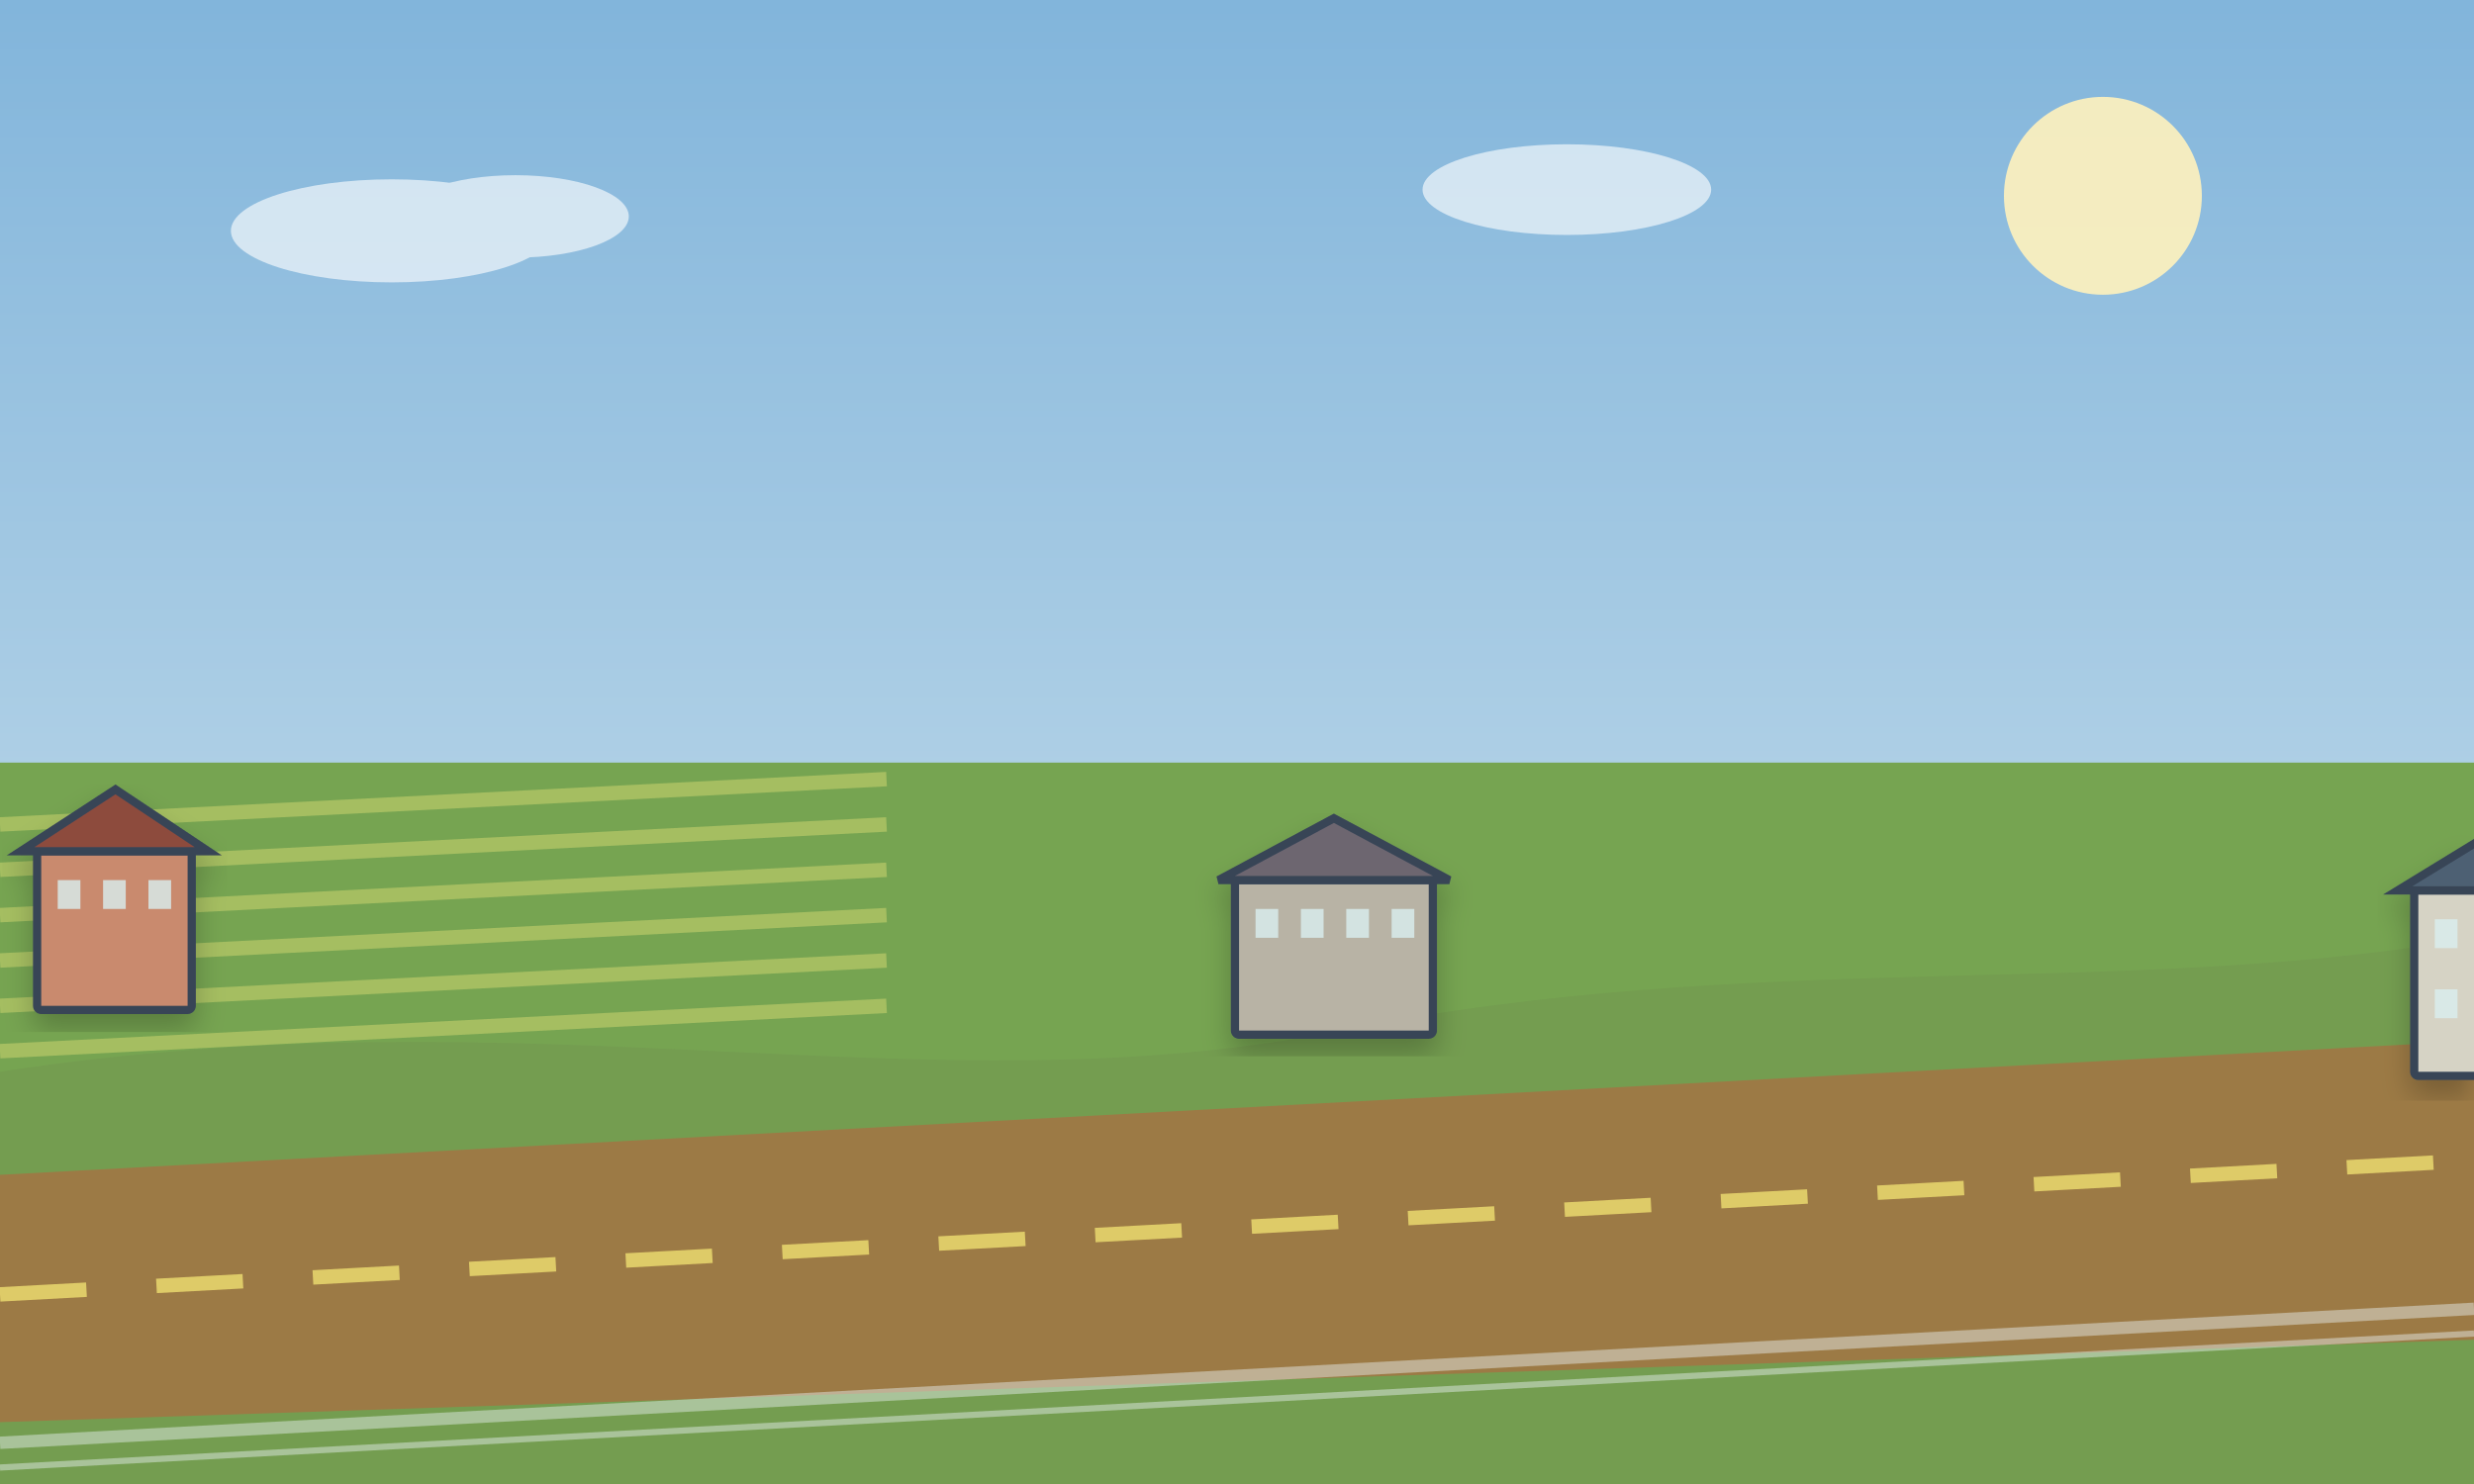
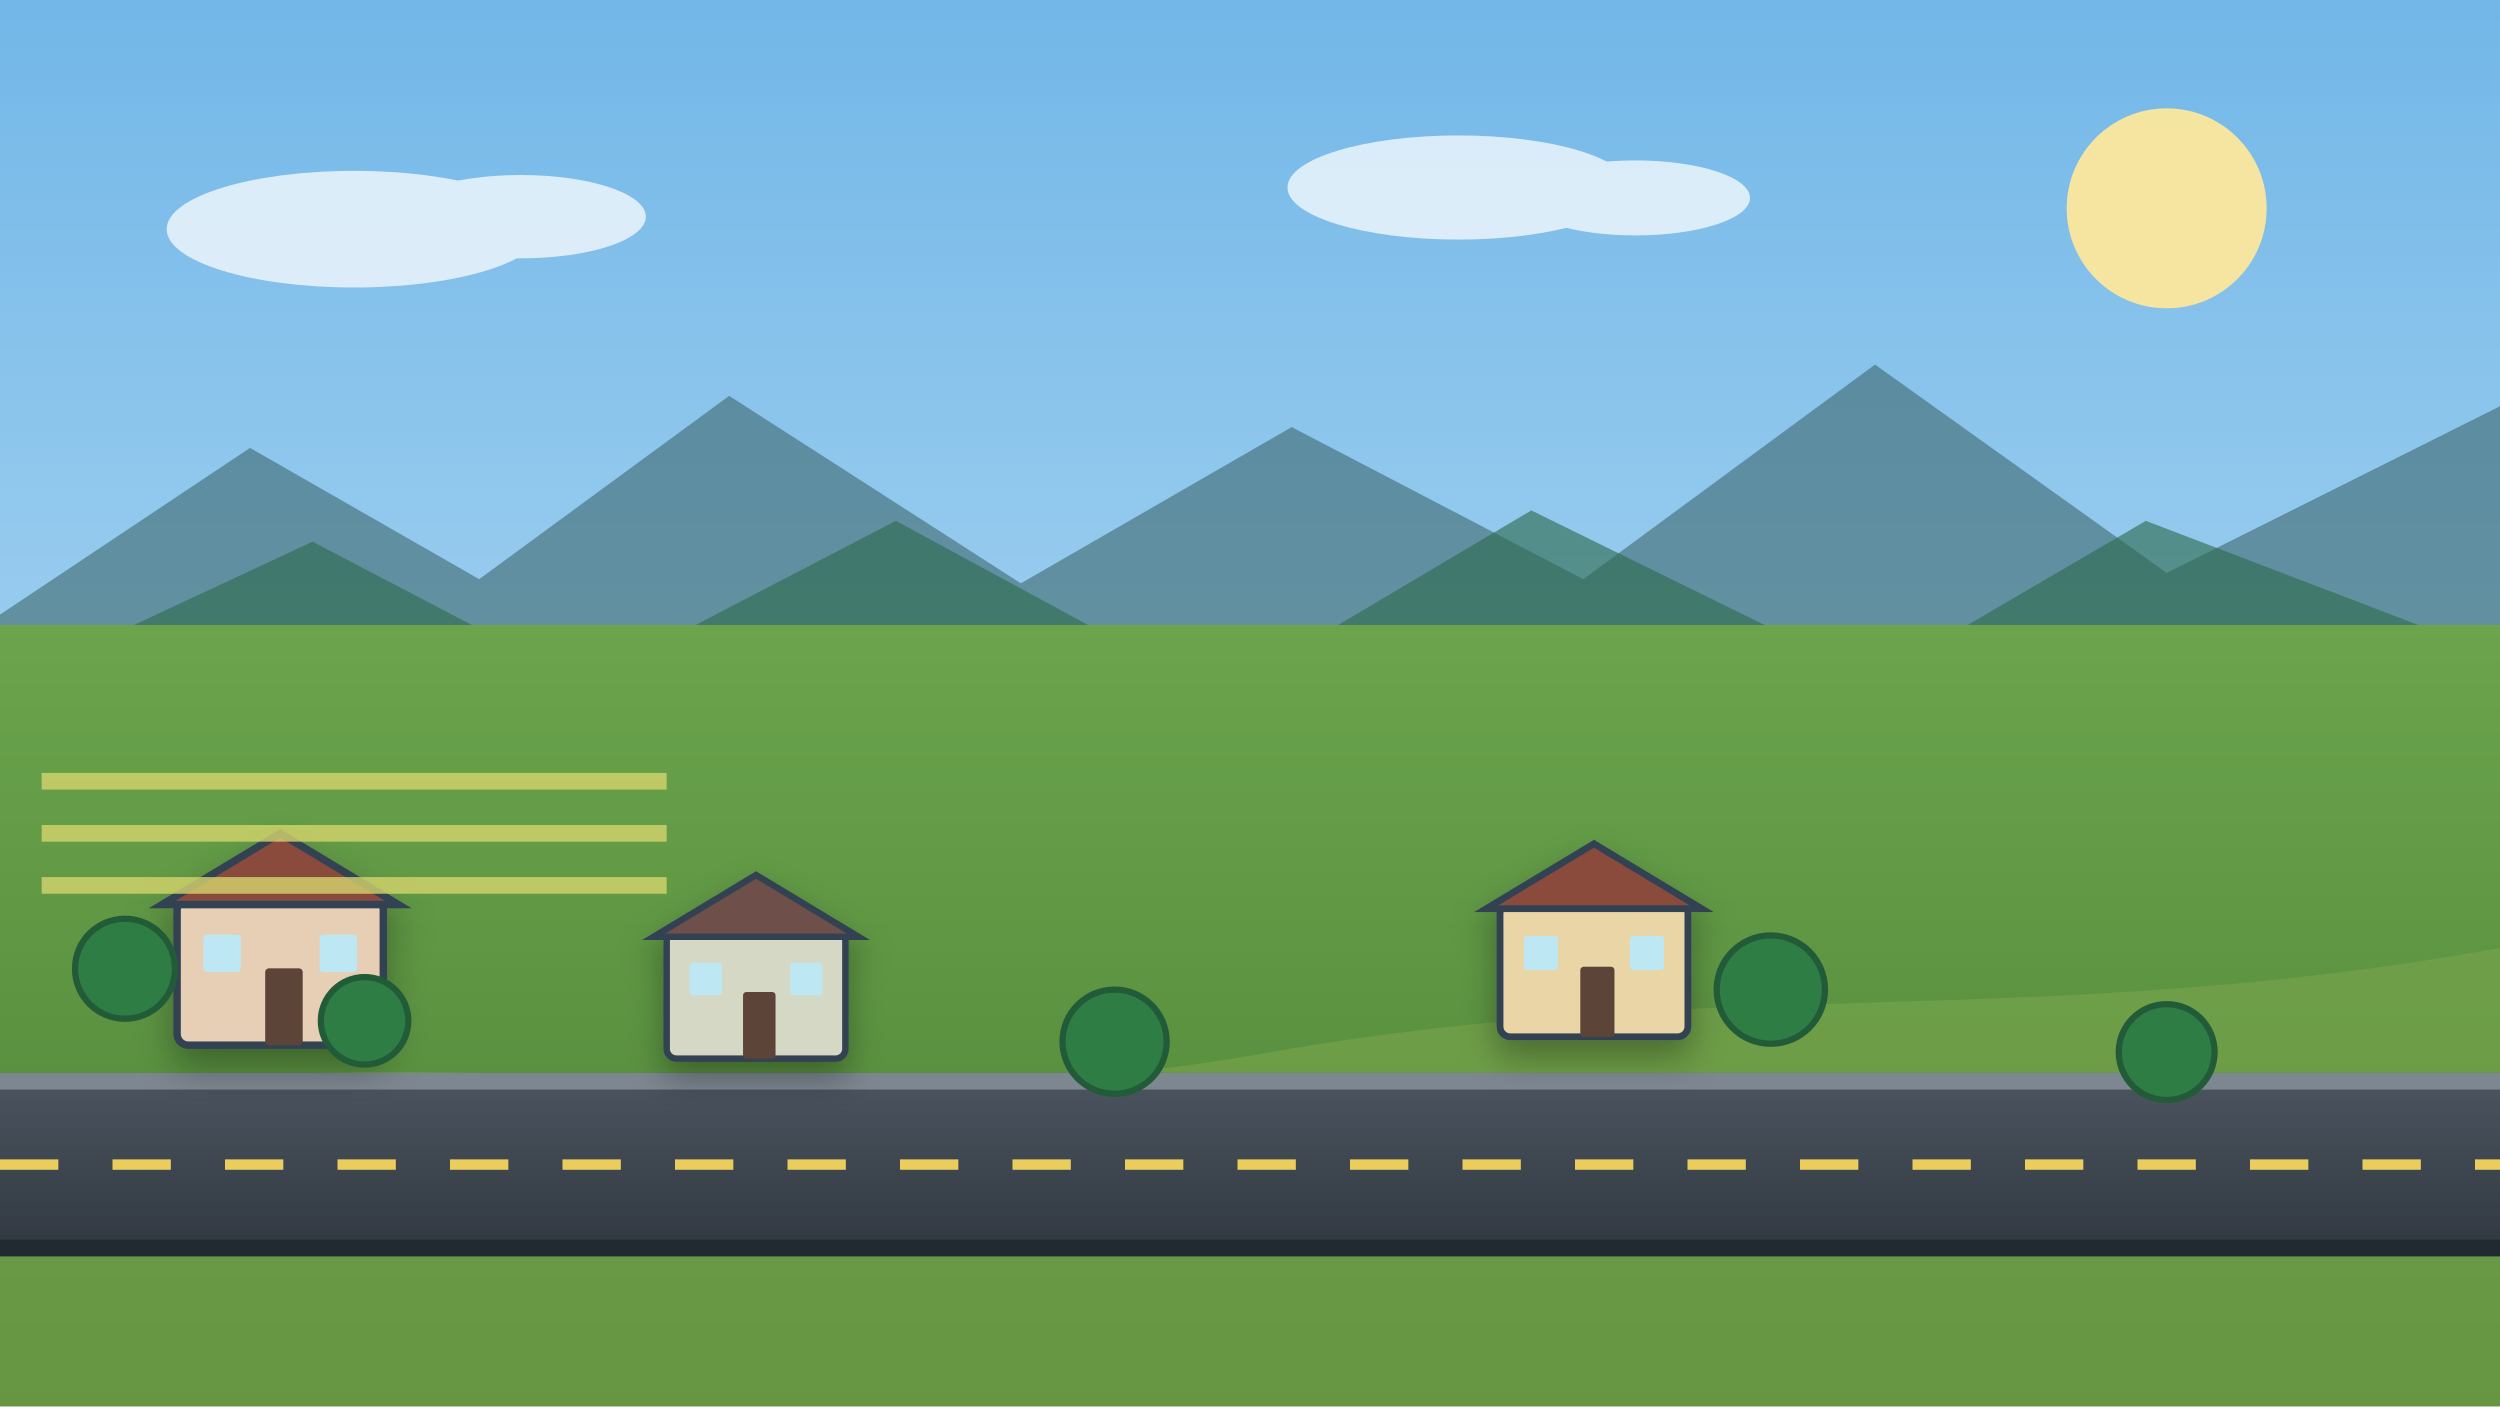
- <svg xmlns="http://www.w3.org/2000/svg" viewBox="0 0 1200 720" role="img" aria-label="Stadtentwicklung Stufe 1">
+ <svg xmlns="http://www.w3.org/2000/svg" viewBox="0 0 1200 675" role="img" aria-label="Letztes Kuhdorf">
  <defs>
    <linearGradient id="sky" x1="0" y1="0" x2="0" y2="1">
-       <stop offset="0" stop-color="#82b5db" />
-       <stop offset="1" stop-color="#d6e7ef" />
+       <stop stop-color="#72b7e8" />
+       <stop offset="1" stop-color="#c9e6f6" />
+     </linearGradient>
+     <linearGradient id="ground" x1="0" y1="0" x2="0" y2="1">
+       <stop stop-color="#6ba44c" />
+       <stop offset="1" stop-color="#4d8337" />
+     </linearGradient>
+     <linearGradient id="road" x1="0" y1="0" x2="0" y2="1">
+       <stop stop-color="#4c5560" />
+       <stop offset="1" stop-color="#303740" />
    </linearGradient>
    <linearGradient id="glass" x1="0" y1="0" x2="1" y2="1">
-       <stop stop-color="#9fd5dc" />
-       <stop offset=".55" stop-color="#4f7f96" />
-       <stop offset="1" stop-color="#d4eef2" />
+       <stop stop-color="#7bd4ef" />
+       <stop offset=".45" stop-color="#2f6886" />
+       <stop offset="1" stop-color="#d4f3ff" />
    </linearGradient>
-     <filter id="shadow">
-       <feDropShadow dx="0" dy="8" stdDeviation="7" flood-opacity=".23" />
+     <linearGradient id="brick" x1="0" y1="0" x2="0" y2="1">
+       <stop stop-color="#d18b63" />
+       <stop offset="1" stop-color="#a75e43" />
+     </linearGradient>
+     <linearGradient id="stone" x1="0" y1="0" x2="0" y2="1">
+       <stop stop-color="#e6e4db" />
+       <stop offset="1" stop-color="#aaa99f" />
+     </linearGradient>
+     <linearGradient id="park" x1="0" y1="0" x2="0" y2="1">
+       <stop stop-color="#8fd25d" />
+       <stop offset="1" stop-color="#4d9638" />
+     </linearGradient>
+     <filter id="shadow" x="-30%" y="-30%" width="160%" height="180%">
+       <feDropShadow dx="0" dy="10" stdDeviation="10" flood-color="#02070b" flood-opacity=".32" />
+     </filter>
+     <filter id="glow">
+       <feGaussianBlur stdDeviation="6" result="b" />
+       <feMerge>
+         <feMergeNode in="b" />
+         <feMergeNode in="SourceGraphic" />
+       </feMerge>
    </filter>
  </defs>
-   <rect width="1200" height="720" fill="url(#sky)" />
-   <circle cx="1020" cy="95" r="48" fill="#fff2bd" opacity=".9" />
-   <g fill="#fff" opacity=".62">
-     <ellipse cx="190" cy="112" rx="78" ry="25" />
-     <ellipse cx="250" cy="105" rx="55" ry="20" />
-     <ellipse cx="760" cy="92" rx="70" ry="22" />
+   <rect width="1200" height="675" fill="url(#sky)" />
+   <circle cx="1040" cy="100" r="48" fill="#ffe89a" opacity=".92" />
+   <g fill="#ffffff" opacity=".72">
+     <ellipse cx="170" cy="110" rx="90" ry="28" />
+     <ellipse cx="250" cy="104" rx="60" ry="20" />
+     <ellipse cx="700" cy="90" rx="82" ry="25" />
+     <ellipse cx="785" cy="95" rx="55" ry="18" />
  </g>
-   <rect y="370" width="1200" height="350" fill="#76a451" />
-   <path d="M0 520 C260 480 450 540 650 500 C850 460 1030 485 1200 455 L1200 720 0 720Z" fill="#70904f" opacity=".38" />
-   <path d="M0 570 L1200 505 L1200 650 L0 690Z" fill="#9c7a45" />
-   <path d="M0 628 L1200 563" stroke="#e6d46b" stroke-width="7" stroke-dasharray="42 34" opacity=".9" />
-   <g opacity=".7">
-     <path d="M0 400 L430 378" stroke="#b9c968" stroke-width="7" />
-     <path d="M0 422 L430 400" stroke="#b9c968" stroke-width="7" />
-     <path d="M0 444 L430 422" stroke="#b9c968" stroke-width="7" />
-     <path d="M0 466 L430 444" stroke="#b9c968" stroke-width="7" />
-     <path d="M0 488 L430 466" stroke="#b9c968" stroke-width="7" />
-     <path d="M0 510 L430 488" stroke="#b9c968" stroke-width="7" />
+   <path d="M0 295 L120 215 L230 278 L350 190 L490 280 L620 205 L760 278 L900 175 L1040 275 L1200 195 L1200 410 L0 410Z" fill="#355f62" opacity=".55" />
+   <path d="M0 330 L150 260 L280 328 L430 250 L585 334 L735 245 L900 326 L1030 250 L1200 315 L1200 430 L0 430Z" fill="#2d6a4d" opacity=".62" />
+   <rect y="300" width="1200" height="375" fill="url(#ground)" />
+   <path d="M0 530 C220 490 390 545 610 505 C820 468 980 495 1200 455 L1200 675 0 675Z" fill="#7ba54c" opacity=".55" />
+   <g>
+     <rect x="0" y="515" width="1200" height="88" fill="url(#road)" />
+     <rect x="0" y="515" width="1200" height="8" fill="#7d8790" />
+     <rect x="0" y="595" width="1200" height="8" fill="#222a31" />
+     <path d="M0 559 H1200" stroke="#f3d45d" stroke-width="5" stroke-dasharray="28 26" opacity=".95" />
  </g>
-   <g filter="url(#shadow)">
-     <rect x="18" y="413" width="75" height="77" rx="2" fill="#c98a6e" stroke="#384557" stroke-width="4" />
-     <path d="M10 413 L56 383 L101 413Z" fill="#8d4b3e" stroke="#384557" stroke-width="4" />
-     <rect x="28" y="427" width="11" height="14" fill="#d9eff0" opacity=".8" />
-     <rect x="50" y="427" width="11" height="14" fill="#d9eff0" opacity=".8" />
-     <rect x="72" y="427" width="11" height="14" fill="#d9eff0" opacity=".8" />
+   <g transform="translate(85,400) scale(.9)" filter="url(#shadow)">
+     <rect x="0" y="35" width="110" height="78" rx="6" fill="#e6cfb5" stroke="#334353" stroke-width="4" />
+     <path d="M-8 38 L55 0 L118 38 Z" fill="#8a4c3d" stroke="#334353" stroke-width="4" />
+     <rect x="14" y="54" width="20" height="20" rx="2" fill="#bde7f2" />
+     <rect x="76" y="54" width="20" height="20" rx="2" fill="#bde7f2" />
+     <rect x="47" y="72" width="20" height="41" rx="2" fill="#5c4538" />
  </g>
-   <g filter="url(#shadow)">
-     <rect x="599" y="427" width="96" height="75" rx="2" fill="#b8b3a5" stroke="#384557" stroke-width="4" />
-     <path d="M591 427 L647 397 L703 427Z" fill="#6d6670" stroke="#384557" stroke-width="4" />
-     <rect x="609" y="441" width="11" height="14" fill="#d9eff0" opacity=".8" />
-     <rect x="631" y="441" width="11" height="14" fill="#d9eff0" opacity=".8" />
-     <rect x="653" y="441" width="11" height="14" fill="#d9eff0" opacity=".8" />
-     <rect x="675" y="441" width="11" height="14" fill="#d9eff0" opacity=".8" />
+   <g transform="translate(320,420) scale(.78)" filter="url(#shadow)">
+     <rect x="0" y="35" width="110" height="78" rx="6" fill="#d5d8c5" stroke="#334353" stroke-width="4" />
+     <path d="M-8 38 L55 0 L118 38 Z" fill="#6e4f4a" stroke="#334353" stroke-width="4" />
+     <rect x="14" y="54" width="20" height="20" rx="2" fill="#bde7f2" />
+     <rect x="76" y="54" width="20" height="20" rx="2" fill="#bde7f2" />
+     <rect x="47" y="72" width="20" height="41" rx="2" fill="#5c4538" />
  </g>
-   <g filter="url(#shadow)">
-     <rect x="1171" y="432" width="82" height="90" rx="2" fill="#d6d3c5" stroke="#384557" stroke-width="4" />
-     <path d="M1163 432 L1212 402 L1261 432Z" fill="#4e6173" stroke="#384557" stroke-width="4" />
-     <rect x="1181" y="446" width="11" height="14" fill="#d9eff0" opacity=".8" />
-     <rect x="1203" y="446" width="11" height="14" fill="#d9eff0" opacity=".8" />
-     <rect x="1225" y="446" width="11" height="14" fill="#d9eff0" opacity=".8" />
-     <rect x="1181" y="480" width="11" height="14" fill="#d9eff0" opacity=".8" />
-     <rect x="1203" y="480" width="11" height="14" fill="#d9eff0" opacity=".8" />
-     <rect x="1225" y="480" width="11" height="14" fill="#d9eff0" opacity=".8" />
+   <g transform="translate(720,405) scale(.82)" filter="url(#shadow)">
+     <rect x="0" y="35" width="110" height="78" rx="6" fill="#e9d5a5" stroke="#334353" stroke-width="4" />
+     <path d="M-8 38 L55 0 L118 38 Z" fill="#8a4c3d" stroke="#334353" stroke-width="4" />
+     <rect x="14" y="54" width="20" height="20" rx="2" fill="#bde7f2" />
+     <rect x="76" y="54" width="20" height="20" rx="2" fill="#bde7f2" />
+     <rect x="47" y="72" width="20" height="41" rx="2" fill="#5c4538" />
  </g>
-   <g opacity=".45">
-     <path d="M0 700 L1200 635" stroke="#e8f2f3" stroke-width="6" />
-     <path d="M0 712 L1200 647" stroke="#e8f2f3" stroke-width="3" />
+   <g opacity=".8">
+     <path d="M20 375 H320" stroke="#d4d46d" stroke-width="8" />
+     <path d="M20 400 H320" stroke="#d4d46d" stroke-width="8" />
+     <path d="M20 425 H320" stroke="#d4d46d" stroke-width="8" />
+   </g>
+   <g fill="#2e7d45" stroke="#225b37" stroke-width="3">
+     <circle cx="60" cy="465" r="24" />
+     <circle cx="175" cy="490" r="21" />
+     <circle cx="535" cy="500" r="25" />
+     <circle cx="850" cy="475" r="26" />
+     <circle cx="1040" cy="505" r="23" />
  </g>
</svg>
